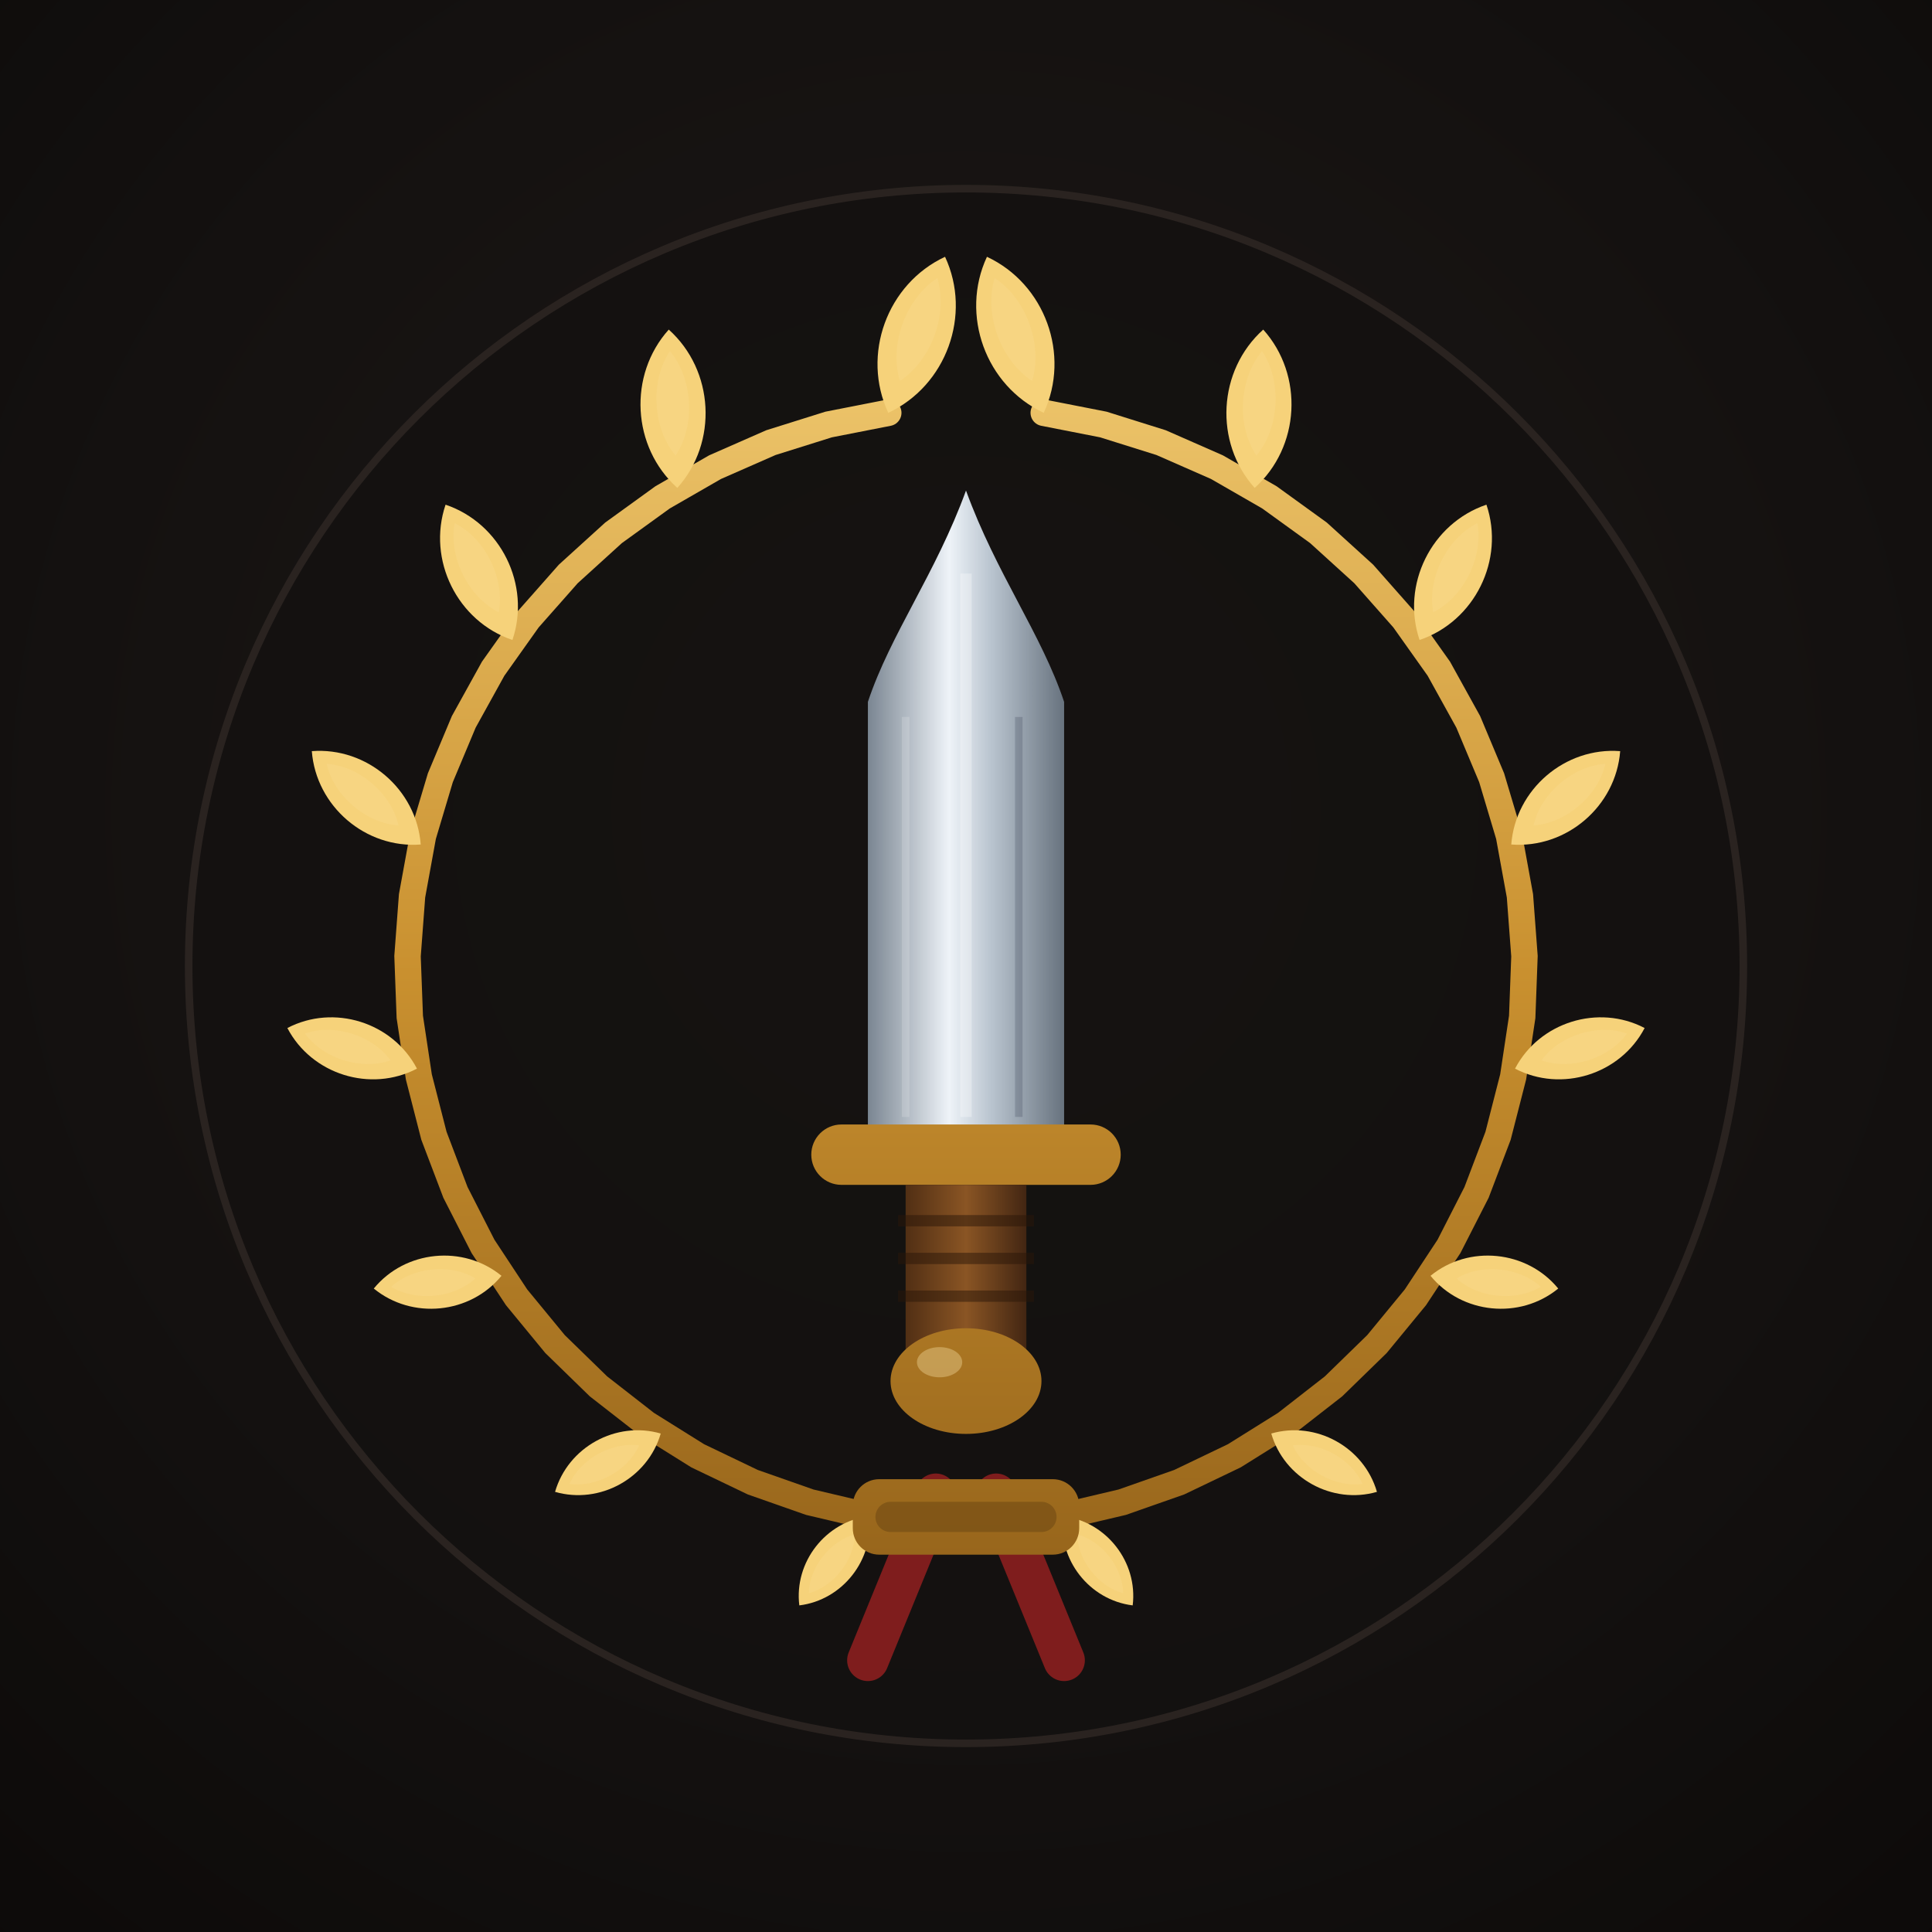
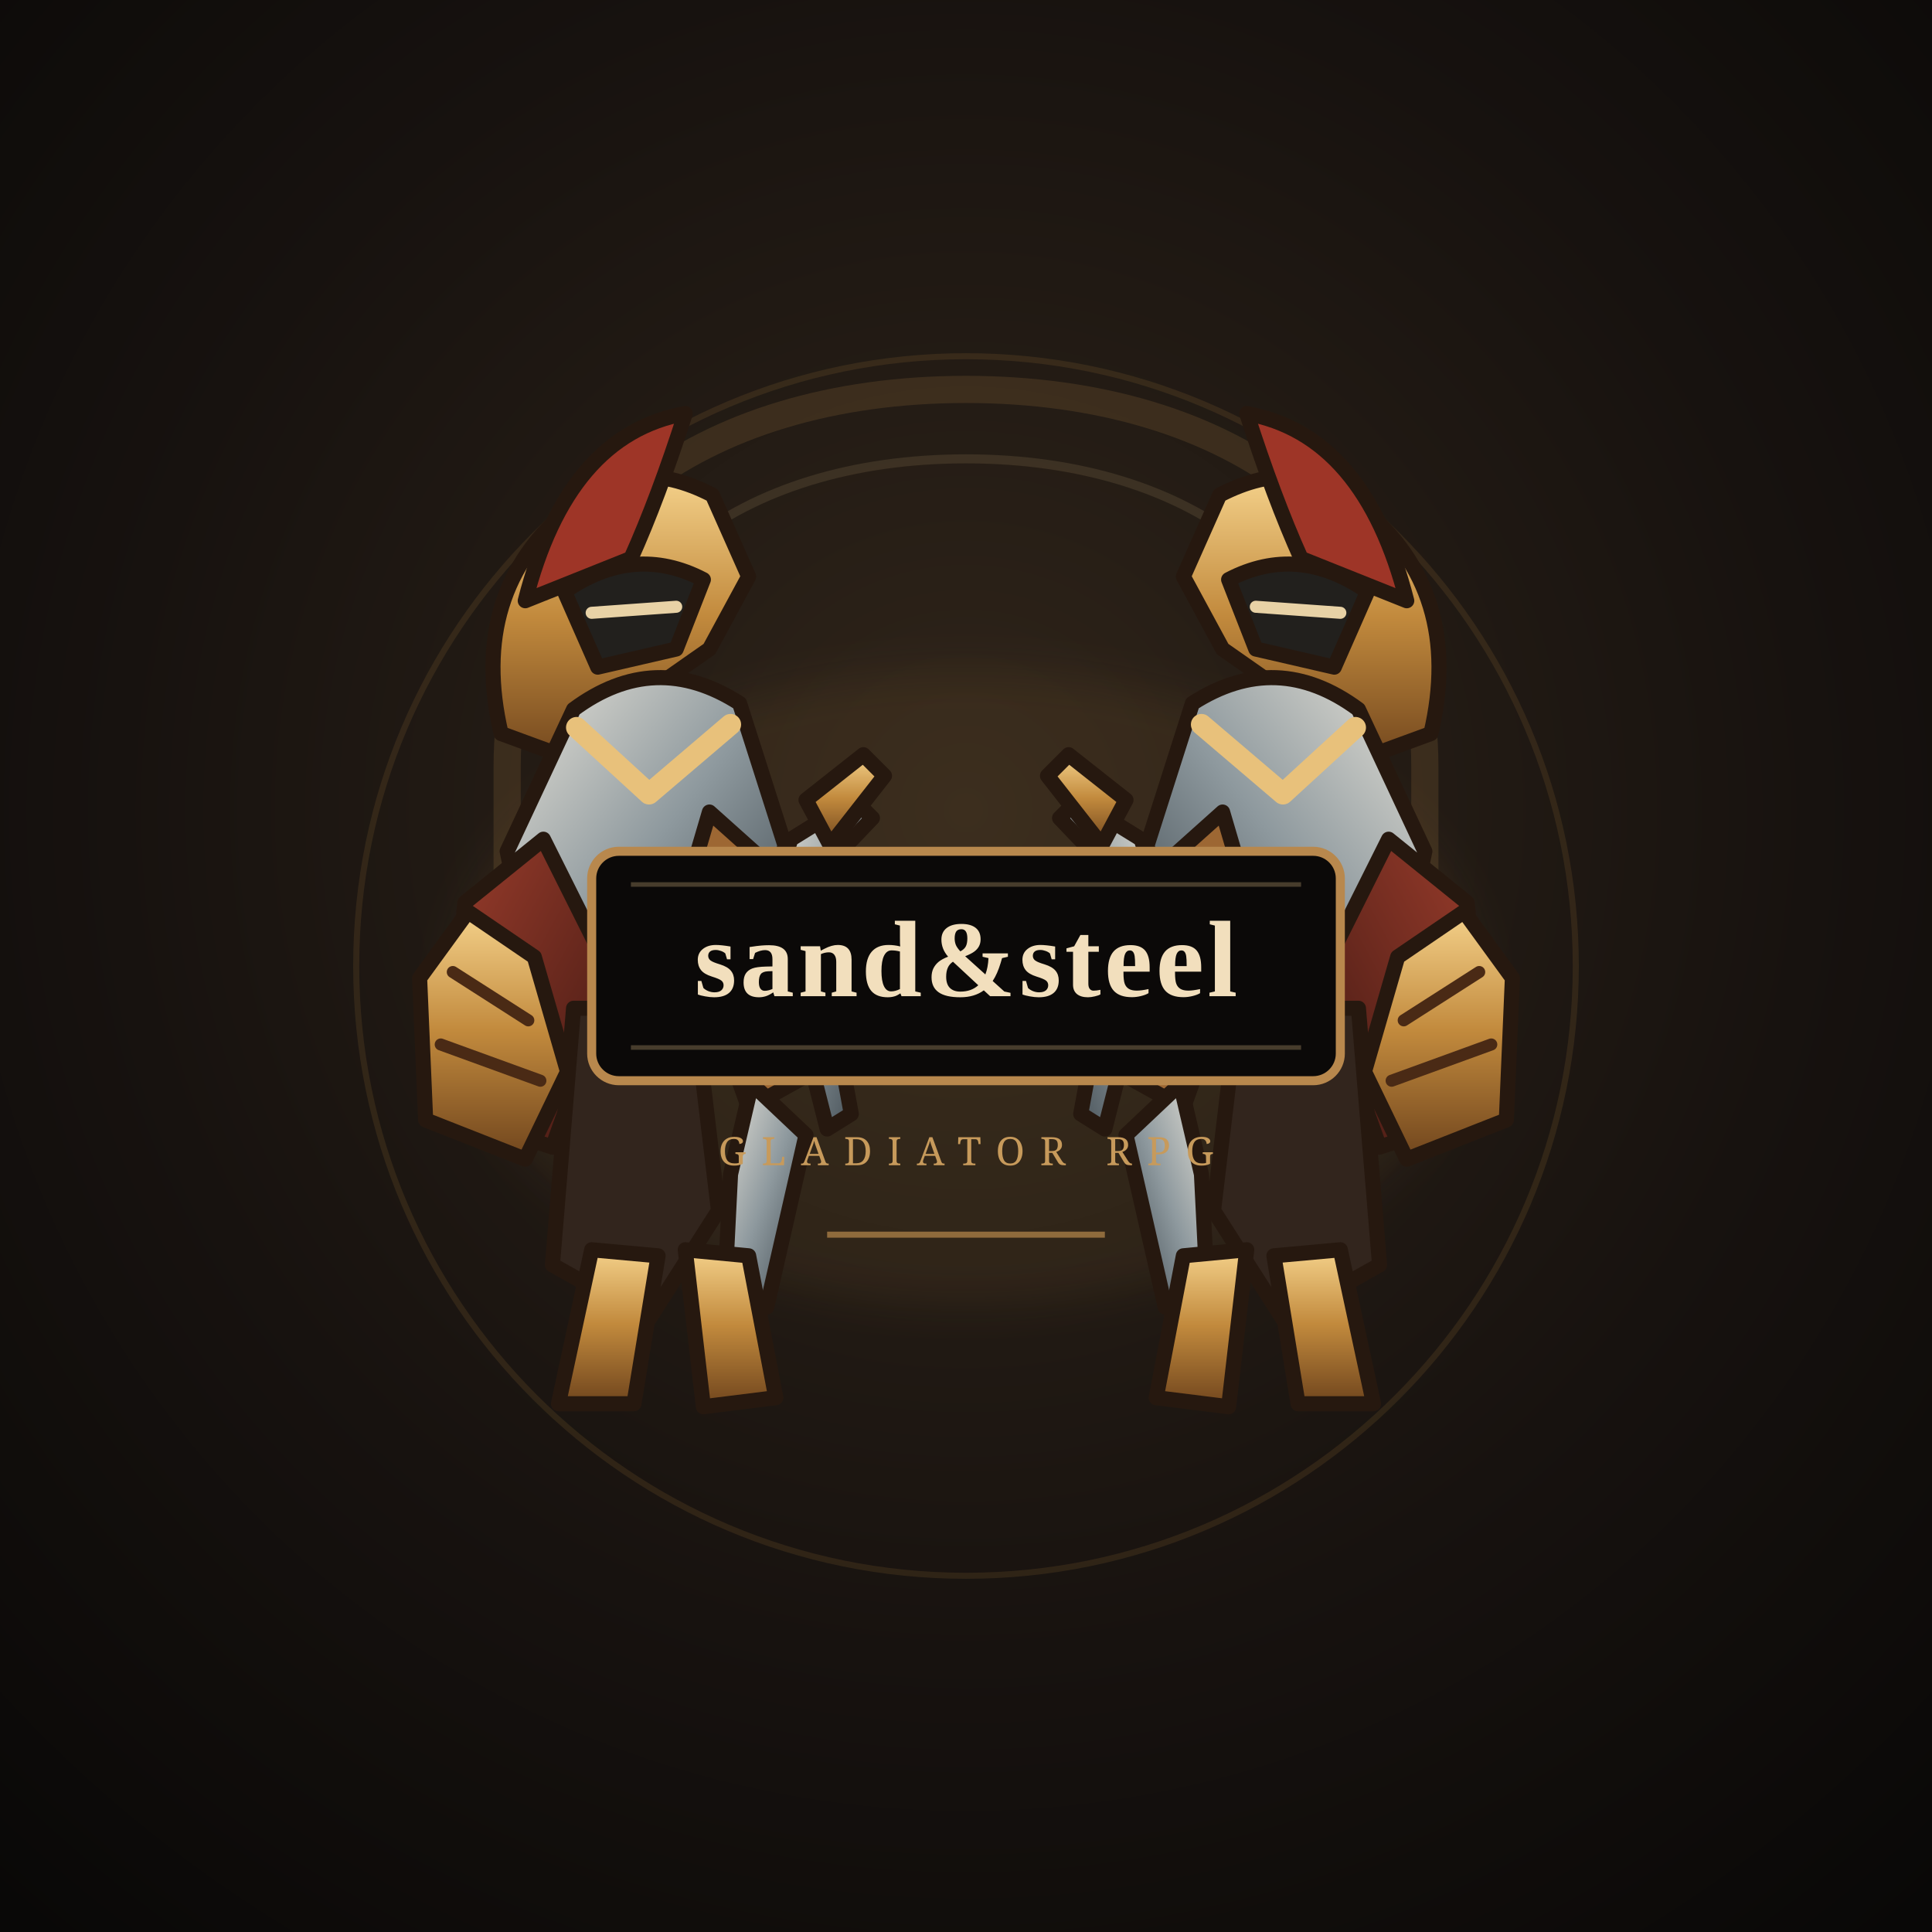
- <svg xmlns="http://www.w3.org/2000/svg" width="512" height="512" viewBox="0 0 512 512" role="img" aria-label="Sand &amp; Steel gladius and laurel">
+ <svg xmlns="http://www.w3.org/2000/svg" width="512" height="512" viewBox="0 0 512 512" role="img" aria-label="Sand and Steel, two gladiators flanking the wordmark">
  <defs>
-     <radialGradient id="stone" cx="50%" cy="42%" r="78%">
-       <stop offset="0" stop-color="#1d1917" />
-       <stop offset="0.6" stop-color="#141110" />
-       <stop offset="1" stop-color="#0c0a09" />
+     <radialGradient id="arena" cx="50%" cy="42%" r="75%">
+       <stop offset="0" stop-color="#30251a" />
+       <stop offset=".58" stop-color="#17120f" />
+       <stop offset="1" stop-color="#090807" />
    </radialGradient>
-     <linearGradient id="bronze" gradientUnits="userSpaceOnUse" x1="0" y1="60" x2="0" y2="456">
-       <stop offset="0" stop-color="#f6d27a" />
-       <stop offset="0.5" stop-color="#c9902f" />
-       <stop offset="1" stop-color="#8a5a16" />
+     <linearGradient id="bronze" x1="0" y1="0" x2="0" y2="1">
+       <stop offset="0" stop-color="#f4d18a" />
+       <stop offset=".48" stop-color="#c28a3d" />
+       <stop offset="1" stop-color="#70451d" />
    </linearGradient>
-     <linearGradient id="steel" gradientUnits="userSpaceOnUse" x1="228" y1="0" x2="284" y2="0">
-       <stop offset="0" stop-color="#6f7b88" />
-       <stop offset="0.42" stop-color="#eef3f8" />
-       <stop offset="0.62" stop-color="#b9c4cf" />
-       <stop offset="1" stop-color="#5f6a76" />
+     <linearGradient id="steel" x1="0" y1="0" x2="1" y2="1">
+       <stop offset="0" stop-color="#e6e2d8" />
+       <stop offset=".5" stop-color="#8e999e" />
+       <stop offset="1" stop-color="#39434a" />
    </linearGradient>
-     <linearGradient id="grip" gradientUnits="userSpaceOnUse" x1="238" y1="0" x2="274" y2="0">
-       <stop offset="0" stop-color="#4a2a12" />
-       <stop offset="0.5" stop-color="#8a5524" />
-       <stop offset="1" stop-color="#3a2010" />
+     <linearGradient id="red" x1="0" y1="0" x2="1" y2="1">
+       <stop offset="0" stop-color="#9c3d2c" />
+       <stop offset="1" stop-color="#421913" />
    </linearGradient>
+     <filter id="softGlow" x="-30%" y="-30%" width="160%" height="160%">
+       <feGaussianBlur stdDeviation="7" />
+     </filter>
  </defs>
-   <rect width="512" height="512" fill="url(#stone)" />
-   <circle cx="256" cy="256" r="206" fill="#131110" opacity="0.78" />
-   <circle cx="256" cy="256" r="206" fill="none" stroke="#2a2320" stroke-width="2" />
-   <g stroke="url(#bronze)" stroke-width="7" stroke-linecap="round" fill="none">
-     <path d="M230.3 401.8 L214.6 398.1 L199.5 392.8 L184.9 385.8 L171.3 377.3 L158.6 367.4 L147.1 356.2 L136.9 343.8 L128.0 330.3 L120.7 316.0 L115.0 301.0 L111.0 285.4 L108.6 269.5 L108.0 253.4 L109.2 237.4 L112.1 221.5 L116.7 206.1 L122.9 191.3 L130.7 177.2 L140.0 164.1 L150.6 152.1 L162.6 141.2 L175.6 131.8 L189.5 123.8 L204.3 117.3 L219.6 112.5 L235.4 109.4" />
-     <path d="M281.7 401.8 L297.4 398.1 L312.5 392.8 L327.1 385.8 L340.7 377.3 L353.4 367.4 L364.9 356.2 L375.1 343.8 L384.0 330.3 L391.3 316.0 L397.0 301.0 L401.0 285.4 L403.4 269.5 L404.0 253.4 L402.8 237.4 L399.9 221.5 L395.3 206.1 L389.1 191.3 L381.3 177.2 L372.0 164.1 L361.4 152.1 L349.4 141.2 L336.4 131.8 L322.5 123.8 L307.7 117.3 L292.4 112.5 L276.6 109.4" />
+   <rect width="512" height="512" fill="url(#arena)" />
+   <g transform="translate(51.2 51.2) scale(.8)">
+     <circle cx="256" cy="256" r="202" fill="none" stroke="#a8793d" stroke-opacity=".16" stroke-width="2" />
+     <path d="M104 225V190C104 111 168 65 256 65s152 46 152 125v35" fill="none" stroke="#b8894b" stroke-opacity=".17" stroke-width="9" />
+     <path d="M128 215v-22c0-65 53-105 128-105s128 40 128 105v22" fill="none" stroke="#e3c18a" stroke-opacity=".12" stroke-width="3" />
+     <ellipse cx="256" cy="263" rx="170" ry="105" fill="#d29a4d" opacity=".08" filter="url(#softGlow)" />
+     <g stroke="#26180f" stroke-width="5" stroke-linejoin="round" stroke-linecap="round">
+       <path d="M102 179Q91 132 125 104Q145 86 172 100L184 127L171 151L151 165L132 190Z" fill="url(#bronze)" />
+       <path d="M110 135Q124 80 163 73Q154 101 145 121Z" fill="#9e3527" />
+       <path d="M123 132Q146 116 169 128L160 151L134 157Z" fill="#22201d" />
+       <path d="M132 139L160 137" stroke="#e8d2a6" stroke-width="4" />
+       <path d="M126 171Q153 151 181 169L196 216L183 276L116 276L104 218Z" fill="url(#steel)" />
+       <path d="M127 177L151 199L178 176" fill="none" stroke="#e8c17b" stroke-width="7" />
+       <path d="M116 214L90 235L83 304L119 316L139 260Z" fill="url(#red)" />
+       <path d="M91 238L75 260L77 307L110 320L124 291L113 253Z" fill="url(#bronze)" />
+       <path d="M86 258L111 274M82 282L115 294" fill="none" stroke="#4a2a15" stroke-width="4" />
+       <path d="M171 205L190 222L202 293L184 303L161 239Z" fill="#9d6733" />
+       <path d="M185 295L203 312L190 369L176 365L178 325Z" fill="url(#steel)" />
+       <path d="M126 270L166 270L174 337L151 373L119 355Z" fill="#32251d" />
+       <path d="M132 350L154 352L146 401L121 401Z" fill="url(#bronze)" />
+       <path d="M163 350L184 352L193 399L169 402Z" fill="url(#bronze)" />
+       <path d="M198 214L219 201L225 207L204 229L218 305L210 310L191 235Z" fill="url(#steel)" />
+       <path d="M203 201L222 186L229 193L211 216Z" fill="url(#bronze)" />
+     </g>
+     <g transform="translate(512 0) scale(-1 1)" stroke="#26180f" stroke-width="5" stroke-linejoin="round" stroke-linecap="round">
+       <path d="M102 179Q91 132 125 104Q145 86 172 100L184 127L171 151L151 165L132 190Z" fill="url(#bronze)" />
+       <path d="M110 135Q124 80 163 73Q154 101 145 121Z" fill="#9e3527" />
+       <path d="M123 132Q146 116 169 128L160 151L134 157Z" fill="#22201d" />
+       <path d="M132 139L160 137" stroke="#e8d2a6" stroke-width="4" />
+       <path d="M126 171Q153 151 181 169L196 216L183 276L116 276L104 218Z" fill="url(#steel)" />
+       <path d="M127 177L151 199L178 176" fill="none" stroke="#e8c17b" stroke-width="7" />
+       <path d="M116 214L90 235L83 304L119 316L139 260Z" fill="url(#red)" />
+       <path d="M91 238L75 260L77 307L110 320L124 291L113 253Z" fill="url(#bronze)" />
+       <path d="M86 258L111 274M82 282L115 294" fill="none" stroke="#4a2a15" stroke-width="4" />
+       <path d="M171 205L190 222L202 293L184 303L161 239Z" fill="#9d6733" />
+       <path d="M185 295L203 312L190 369L176 365L178 325Z" fill="url(#steel)" />
+       <path d="M126 270L166 270L174 337L151 373L119 355Z" fill="#32251d" />
+       <path d="M132 350L154 352L146 401L121 401Z" fill="url(#bronze)" />
+       <path d="M163 350L184 352L193 399L169 402Z" fill="url(#bronze)" />
+       <path d="M198 214L219 201L225 207L204 229L218 305L210 310L191 235Z" fill="url(#steel)" />
+       <path d="M203 201L222 186L229 193L211 216Z" fill="url(#bronze)" />
+     </g>
+     <rect x="132" y="218" width="248" height="76" rx="9" fill="#0b0908" stroke="#b8884d" stroke-width="3" />
+     <path d="M145 229H367M145 283H367" stroke="#e3c18a" stroke-opacity=".28" stroke-width="1.5" />
+     <text x="256" y="266" text-anchor="middle" fill="#f2dfbd" font-family="Georgia, 'Times New Roman', serif" font-size="36" font-weight="bold" letter-spacing="1.1">sand&amp;steel</text>
+     <text x="256" y="322" text-anchor="middle" fill="#c79a5b" font-family="Georgia, serif" font-size="13" letter-spacing="5">GLADIATOR RPG</text>
+     <path d="M210 345H302" stroke="#b8894b" stroke-width="2" opacity=".7" />
  </g>
-   <g transform="translate(230.3 401.8) rotate(128.0) scale(0.682)">
-     <path d="M0 0 C12 -12 32 -12 44 0 C32 12 12 12 0 0 Z" fill="url(#bronze)" />
-     <path d="M9 0 C17 -6 30 -6 38 0 C30 6 17 6 9 0 Z" fill="#fbe0a0" opacity="0.22" />
-   </g>
-   <g transform="translate(175.1 379.9) rotate(151.1) scale(0.727)">
-     <path d="M0 0 C12 -12 32 -12 44 0 C32 12 12 12 0 0 Z" fill="url(#bronze)" />
-     <path d="M9 0 C17 -6 30 -6 38 0 C30 6 17 6 9 0 Z" fill="#fbe0a0" opacity="0.22" />
-   </g>
-   <g transform="translate(132.9 338.1) rotate(174.3) scale(0.773)">
-     <path d="M0 0 C12 -12 32 -12 44 0 C32 12 12 12 0 0 Z" fill="url(#bronze)" />
-     <path d="M9 0 C17 -6 30 -6 38 0 C30 6 17 6 9 0 Z" fill="#fbe0a0" opacity="0.22" />
-   </g>
-   <g transform="translate(110.5 283.2) rotate(197.4) scale(0.818)">
-     <path d="M0 0 C12 -12 32 -12 44 0 C32 12 12 12 0 0 Z" fill="url(#bronze)" />
-     <path d="M9 0 C17 -6 30 -6 38 0 C30 6 17 6 9 0 Z" fill="#fbe0a0" opacity="0.22" />
-   </g>
-   <g transform="translate(111.5 223.8) rotate(220.6) scale(0.864)">
-     <path d="M0 0 C12 -12 32 -12 44 0 C32 12 12 12 0 0 Z" fill="url(#bronze)" />
-     <path d="M9 0 C17 -6 30 -6 38 0 C30 6 17 6 9 0 Z" fill="#fbe0a0" opacity="0.22" />
-   </g>
-   <g transform="translate(135.8 169.6) rotate(243.7) scale(0.909)">
-     <path d="M0 0 C12 -12 32 -12 44 0 C32 12 12 12 0 0 Z" fill="url(#bronze)" />
-     <path d="M9 0 C17 -6 30 -6 38 0 C30 6 17 6 9 0 Z" fill="#fbe0a0" opacity="0.22" />
-   </g>
-   <g transform="translate(179.5 129.3) rotate(266.9) scale(0.955)">
-     <path d="M0 0 C12 -12 32 -12 44 0 C32 12 12 12 0 0 Z" fill="url(#bronze)" />
-     <path d="M9 0 C17 -6 30 -6 38 0 C30 6 17 6 9 0 Z" fill="#fbe0a0" opacity="0.22" />
-   </g>
-   <g transform="translate(235.4 109.4) rotate(290.0) scale(1.000)">
-     <path d="M0 0 C12 -12 32 -12 44 0 C32 12 12 12 0 0 Z" fill="url(#bronze)" />
-     <path d="M9 0 C17 -6 30 -6 38 0 C30 6 17 6 9 0 Z" fill="#fbe0a0" opacity="0.22" />
-   </g>
-   <g transform="translate(281.7 401.8) rotate(52.0) scale(0.682)">
-     <path d="M0 0 C12 -12 32 -12 44 0 C32 12 12 12 0 0 Z" fill="url(#bronze)" />
-     <path d="M9 0 C17 -6 30 -6 38 0 C30 6 17 6 9 0 Z" fill="#fbe0a0" opacity="0.22" />
-   </g>
-   <g transform="translate(336.9 379.9) rotate(28.9) scale(0.727)">
-     <path d="M0 0 C12 -12 32 -12 44 0 C32 12 12 12 0 0 Z" fill="url(#bronze)" />
-     <path d="M9 0 C17 -6 30 -6 38 0 C30 6 17 6 9 0 Z" fill="#fbe0a0" opacity="0.22" />
-   </g>
-   <g transform="translate(379.1 338.1) rotate(5.7) scale(0.773)">
-     <path d="M0 0 C12 -12 32 -12 44 0 C32 12 12 12 0 0 Z" fill="url(#bronze)" />
-     <path d="M9 0 C17 -6 30 -6 38 0 C30 6 17 6 9 0 Z" fill="#fbe0a0" opacity="0.22" />
-   </g>
-   <g transform="translate(401.5 283.2) rotate(-17.4) scale(0.818)">
-     <path d="M0 0 C12 -12 32 -12 44 0 C32 12 12 12 0 0 Z" fill="url(#bronze)" />
-     <path d="M9 0 C17 -6 30 -6 38 0 C30 6 17 6 9 0 Z" fill="#fbe0a0" opacity="0.22" />
-   </g>
-   <g transform="translate(400.5 223.8) rotate(-40.6) scale(0.864)">
-     <path d="M0 0 C12 -12 32 -12 44 0 C32 12 12 12 0 0 Z" fill="url(#bronze)" />
-     <path d="M9 0 C17 -6 30 -6 38 0 C30 6 17 6 9 0 Z" fill="#fbe0a0" opacity="0.22" />
-   </g>
-   <g transform="translate(376.2 169.6) rotate(-63.7) scale(0.909)">
-     <path d="M0 0 C12 -12 32 -12 44 0 C32 12 12 12 0 0 Z" fill="url(#bronze)" />
-     <path d="M9 0 C17 -6 30 -6 38 0 C30 6 17 6 9 0 Z" fill="#fbe0a0" opacity="0.22" />
-   </g>
-   <g transform="translate(332.5 129.3) rotate(-86.9) scale(0.955)">
-     <path d="M0 0 C12 -12 32 -12 44 0 C32 12 12 12 0 0 Z" fill="url(#bronze)" />
-     <path d="M9 0 C17 -6 30 -6 38 0 C30 6 17 6 9 0 Z" fill="#fbe0a0" opacity="0.22" />
-   </g>
-   <g transform="translate(276.6 109.4) rotate(-110.0) scale(1.000)">
-     <path d="M0 0 C12 -12 32 -12 44 0 C32 12 12 12 0 0 Z" fill="url(#bronze)" />
-     <path d="M9 0 C17 -6 30 -6 38 0 C30 6 17 6 9 0 Z" fill="#fbe0a0" opacity="0.22" />
-   </g>
-   <path d="M248 396 L230 440" stroke="#7f1d1d" stroke-width="11" stroke-linecap="round" fill="none" />
-   <path d="M264 396 L282 440" stroke="#7f1d1d" stroke-width="11" stroke-linecap="round" fill="none" />
-   <rect x="226" y="392" width="60" height="20" rx="7" fill="url(#bronze)" />
-   <rect x="232" y="398" width="48" height="8" rx="4" fill="#6d4712" opacity="0.55" />
-   <path d="M256 130 C264 152 276 168 282 186 L282 300 L230 300 L230 186 C236 168 248 152 256 130 Z" fill="url(#steel)" />
-   <path d="M256 152 L256 296" stroke="#ffffff" stroke-width="3" opacity="0.30" />
-   <path d="M240 190 L240 296" stroke="#ffffff" stroke-width="2" opacity="0.16" />
-   <path d="M270 190 L270 296" stroke="#0f172a" stroke-width="2" opacity="0.18" />
-   <rect x="215" y="298" width="82" height="16" rx="8" fill="url(#bronze)" />
-   <rect x="240" y="314" width="32" height="44" fill="url(#grip)" />
-   <rect x="238" y="322" width="36" height="3" fill="#2a1608" opacity="0.5" />
-   <rect x="238" y="332" width="36" height="3" fill="#2a1608" opacity="0.5" />
-   <rect x="238" y="342" width="36" height="3" fill="#2a1608" opacity="0.5" />
-   <ellipse cx="256" cy="366" rx="20" ry="14" fill="url(#bronze)" />
-   <ellipse cx="249" cy="361" rx="6" ry="4" fill="#fde9b0" opacity="0.35" />
</svg>
